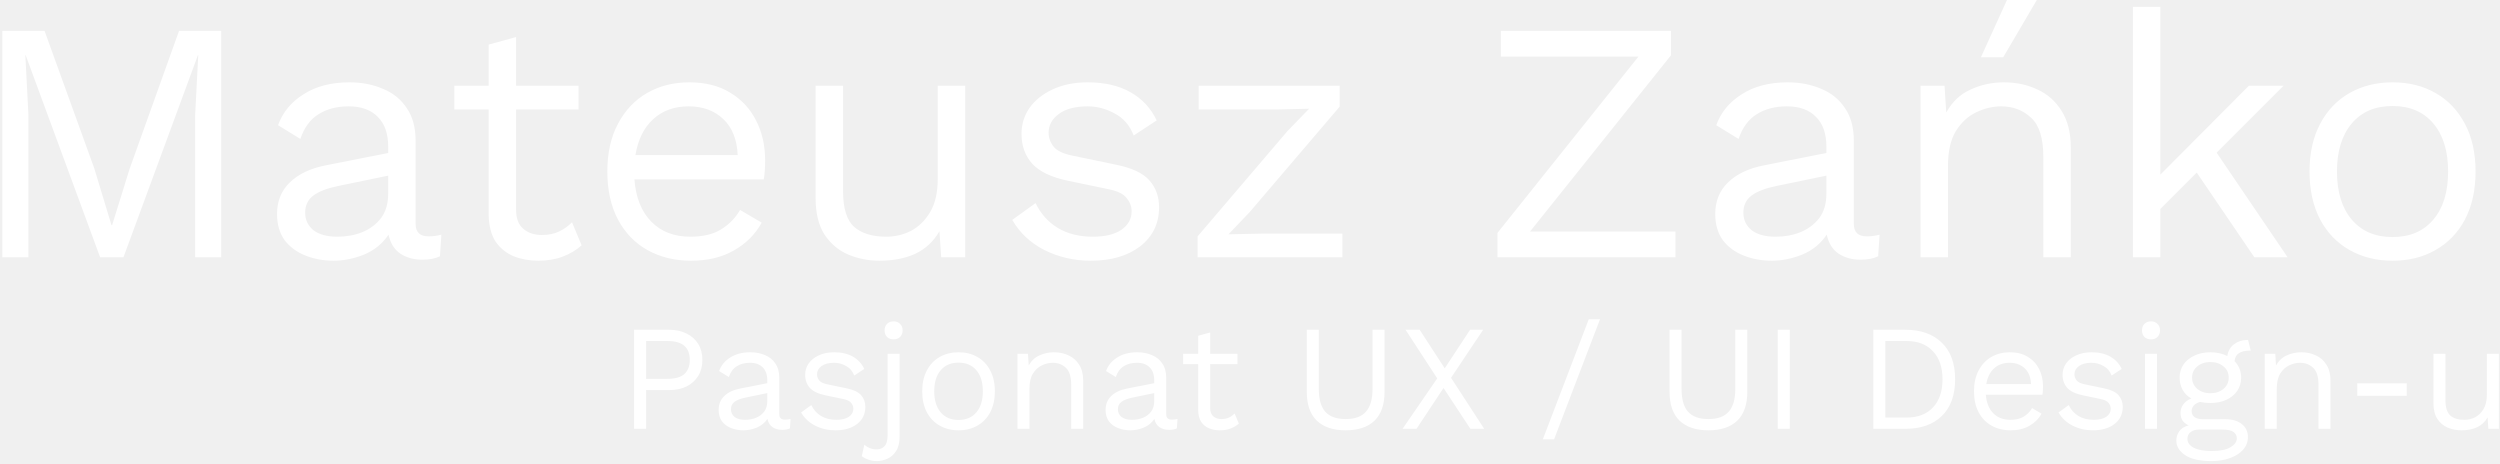
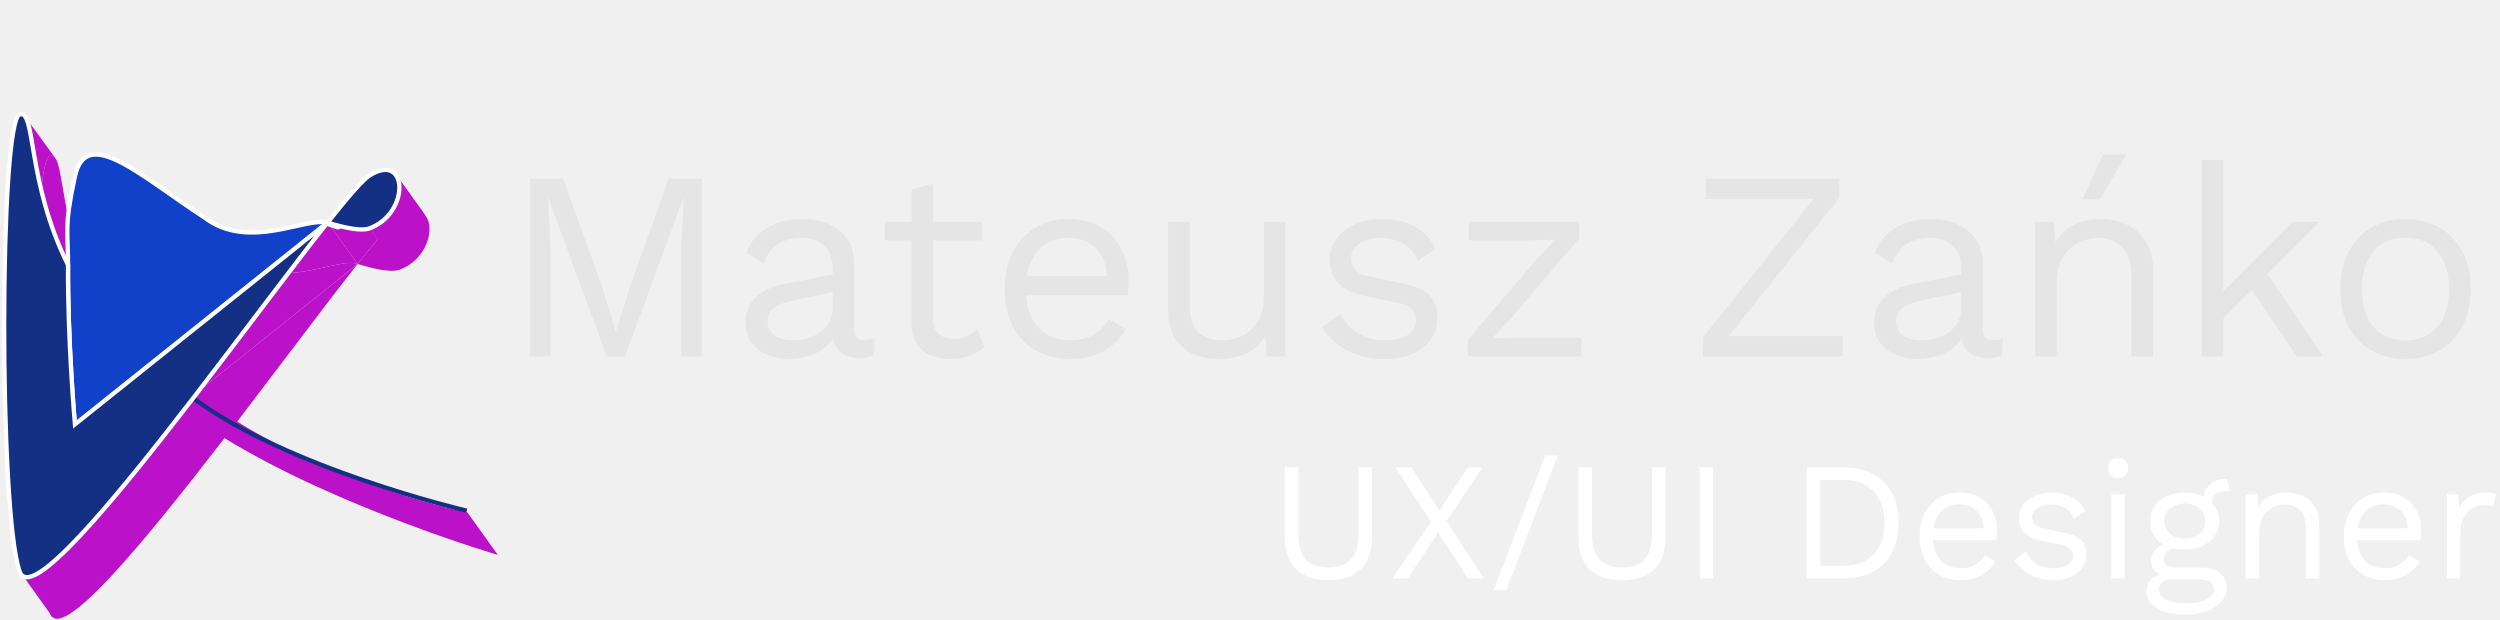
- <svg xmlns="http://www.w3.org/2000/svg" width="583" height="108" viewBox="0 0 583 108" fill="none">
-   <path d="M51.59 7.2V60H45.51V26.8L46.23 12.88H46.15L28.79 60H23.35L5.99 12.88H5.91L6.63 26.8V60H0.55V7.2H10.39L21.99 39.28L25.99 52.48H26.15L30.23 39.36L41.75 7.2H51.59ZM90.523 34.16C90.523 31.173 89.723 28.88 88.123 27.28C86.523 25.627 84.256 24.8 81.323 24.8C78.549 24.8 76.203 25.413 74.283 26.64C72.363 27.813 70.949 29.733 70.043 32.4L64.843 29.2C65.909 26.213 67.883 23.813 70.763 22C73.643 20.133 77.216 19.2 81.483 19.2C84.363 19.2 86.976 19.707 89.323 20.72C91.669 21.68 93.509 23.173 94.843 25.2C96.229 27.173 96.923 29.733 96.923 32.88V52.24C96.923 54.16 97.936 55.12 99.963 55.12C100.976 55.12 101.963 54.987 102.923 54.72L102.603 59.76C101.536 60.293 100.149 60.56 98.443 60.56C96.469 60.56 94.763 60.08 93.323 59.12C91.936 58.16 91.029 56.693 90.603 54.72C89.216 56.8 87.323 58.347 84.923 59.36C82.523 60.32 80.149 60.8 77.803 60.8C75.456 60.8 73.269 60.4 71.243 59.6C69.216 58.8 67.589 57.6 66.363 56C65.189 54.347 64.603 52.32 64.603 49.92C64.603 46.933 65.589 44.48 67.563 42.56C69.589 40.587 72.389 39.253 75.963 38.56L90.523 35.68V34.16ZM71.163 49.6C71.163 51.253 71.803 52.613 73.083 53.68C74.416 54.693 76.283 55.2 78.683 55.2C80.763 55.2 82.683 54.853 84.443 54.16C86.256 53.413 87.723 52.32 88.843 50.88C89.963 49.387 90.523 47.493 90.523 45.2V40.96L78.923 43.36C76.309 43.893 74.363 44.64 73.083 45.6C71.803 46.56 71.163 47.893 71.163 49.6ZM134.913 20V25.52H120.353V48.96C120.353 50.933 120.913 52.4 122.033 53.36C123.153 54.32 124.593 54.8 126.353 54.8C127.899 54.8 129.233 54.533 130.353 54C131.473 53.467 132.486 52.747 133.393 51.84L135.633 57.2C134.406 58.32 132.939 59.2 131.233 59.84C129.579 60.48 127.659 60.8 125.473 60.8C123.446 60.8 121.553 60.453 119.793 59.76C118.033 59.013 116.619 57.867 115.553 56.32C114.539 54.72 114.006 52.64 113.953 50.08V25.52H105.953V20H113.953V10.4L120.353 8.64V20H134.913ZM161.148 60.8C157.362 60.8 153.975 59.973 150.988 58.32C148.055 56.667 145.762 54.293 144.108 51.2C142.455 48.053 141.628 44.32 141.628 40C141.628 35.68 142.455 31.973 144.108 28.88C145.762 25.733 148.028 23.333 150.908 21.68C153.788 20.027 157.068 19.2 160.748 19.2C164.482 19.2 167.655 20 170.268 21.6C172.935 23.2 174.962 25.387 176.348 28.16C177.735 30.88 178.428 33.947 178.428 37.36C178.428 38.267 178.402 39.093 178.348 39.84C178.295 40.587 178.215 41.253 178.108 41.84H147.948C148.268 46.053 149.575 49.333 151.868 51.68C154.162 54.027 157.202 55.2 160.988 55.2C163.922 55.2 166.295 54.64 168.108 53.52C169.975 52.4 171.468 50.88 172.588 48.96L177.628 51.92C176.135 54.64 173.975 56.8 171.148 58.4C168.375 60 165.042 60.8 161.148 60.8ZM160.588 24.8C157.228 24.8 154.455 25.813 152.268 27.84C150.135 29.813 148.775 32.587 148.188 36.16H172.028C171.868 32.533 170.748 29.733 168.668 27.76C166.588 25.787 163.895 24.8 160.588 24.8ZM205.08 60.8C202.52 60.8 200.093 60.32 197.8 59.36C195.56 58.4 193.72 56.853 192.28 54.72C190.893 52.533 190.2 49.707 190.2 46.24V20H196.6V44.56C196.6 48.613 197.48 51.413 199.24 52.96C201 54.453 203.48 55.2 206.68 55.2C208.707 55.2 210.627 54.747 212.44 53.84C214.253 52.88 215.747 51.413 216.92 49.44C218.093 47.467 218.68 44.907 218.68 41.76V20H225.08V60H219.48L219.08 53.92C217.693 56.32 215.8 58.08 213.4 59.2C211.053 60.267 208.28 60.8 205.08 60.8ZM254.375 60.8C250.482 60.8 246.882 59.973 243.575 58.32C240.322 56.667 237.815 54.32 236.055 51.28L241.495 47.36C242.668 49.813 244.375 51.733 246.615 53.12C248.908 54.507 251.655 55.2 254.855 55.2C257.682 55.2 259.895 54.667 261.495 53.6C263.095 52.48 263.895 51.04 263.895 49.28C263.895 48.16 263.522 47.147 262.775 46.24C262.082 45.28 260.722 44.587 258.695 44.16L249.095 42.16C245.202 41.36 242.402 40.027 240.695 38.16C239.042 36.293 238.215 33.973 238.215 31.2C238.215 29.013 238.828 27.013 240.055 25.2C241.335 23.387 243.122 21.947 245.415 20.88C247.762 19.76 250.508 19.2 253.655 19.2C257.602 19.2 260.935 19.973 263.655 21.52C266.375 23.067 268.402 25.253 269.735 28.08L264.375 31.6C263.468 29.253 262.002 27.547 259.975 26.48C257.948 25.36 255.842 24.8 253.655 24.8C250.775 24.8 248.535 25.387 246.935 26.56C245.335 27.733 244.535 29.2 244.535 30.96C244.535 32.133 244.935 33.227 245.735 34.24C246.535 35.2 248.028 35.893 250.215 36.32L260.215 38.4C263.948 39.147 266.562 40.373 268.055 42.08C269.548 43.787 270.295 45.867 270.295 48.32C270.295 52.107 268.828 55.147 265.895 57.44C262.962 59.68 259.122 60.8 254.375 60.8ZM279.283 60V55.12L300.243 30.56L305.283 25.36L298.163 25.52H279.523V20H312.403V24.88L291.443 49.44L286.483 54.64L294.243 54.48H313.043V60H279.283ZM390.723 54V60H349.203V54.32L382.083 13.2H350.003V7.2H389.683V12.88L356.803 54H390.723ZM425.913 34.16C425.913 31.173 425.113 28.88 423.513 27.28C421.913 25.627 419.647 24.8 416.713 24.8C413.94 24.8 411.593 25.413 409.673 26.64C407.753 27.813 406.34 29.733 405.433 32.4L400.233 29.2C401.3 26.213 403.273 23.813 406.153 22C409.033 20.133 412.607 19.2 416.873 19.2C419.753 19.2 422.367 19.707 424.713 20.72C427.06 21.68 428.9 23.173 430.233 25.2C431.62 27.173 432.313 29.733 432.313 32.88V52.24C432.313 54.16 433.327 55.12 435.353 55.12C436.367 55.12 437.353 54.987 438.313 54.72L437.993 59.76C436.927 60.293 435.54 60.56 433.833 60.56C431.86 60.56 430.153 60.08 428.713 59.12C427.327 58.16 426.42 56.693 425.993 54.72C424.607 56.8 422.713 58.347 420.313 59.36C417.913 60.32 415.54 60.8 413.193 60.8C410.847 60.8 408.66 60.4 406.633 59.6C404.607 58.8 402.98 57.6 401.753 56C400.58 54.347 399.993 52.32 399.993 49.92C399.993 46.933 400.98 44.48 402.953 42.56C404.98 40.587 407.78 39.253 411.353 38.56L425.913 35.68V34.16ZM406.553 49.6C406.553 51.253 407.193 52.613 408.473 53.68C409.807 54.693 411.673 55.2 414.073 55.2C416.153 55.2 418.073 54.853 419.833 54.16C421.647 53.413 423.113 52.32 424.233 50.88C425.353 49.387 425.913 47.493 425.913 45.2V40.96L414.313 43.36C411.7 43.893 409.753 44.64 408.473 45.6C407.193 46.56 406.553 47.893 406.553 49.6ZM447.866 60V20H453.466L453.866 26.24C455.252 23.733 457.146 21.947 459.546 20.88C461.946 19.76 464.532 19.2 467.306 19.2C470.186 19.2 472.799 19.76 475.146 20.88C477.492 21.947 479.359 23.6 480.746 25.84C482.186 28.08 482.906 30.933 482.906 34.4V60H476.506V36.64C476.506 32.213 475.546 29.147 473.626 27.44C471.759 25.68 469.439 24.8 466.666 24.8C464.746 24.8 462.826 25.253 460.906 26.16C458.986 27.067 457.386 28.533 456.106 30.56C454.879 32.587 454.266 35.307 454.266 38.72V60H447.866ZM468.026 -4.76837e-06H474.986L467.146 13.36H461.946L468.026 -4.76837e-06ZM532.517 20L516.917 35.6L533.477 60H525.717L512.277 40.24L503.797 48.72V60H497.397V1.6H503.797V40.72L524.437 20H532.517ZM557.941 19.2C561.728 19.2 565.061 20.027 567.941 21.68C570.875 23.333 573.168 25.733 574.821 28.88C576.475 31.973 577.301 35.68 577.301 40C577.301 44.32 576.475 48.053 574.821 51.2C573.168 54.293 570.875 56.667 567.941 58.32C565.061 59.973 561.728 60.8 557.941 60.8C554.208 60.8 550.875 59.973 547.941 58.32C545.008 56.667 542.715 54.293 541.061 51.2C539.408 48.053 538.581 44.32 538.581 40C538.581 35.68 539.408 31.973 541.061 28.88C542.715 25.733 545.008 23.333 547.941 21.68C550.875 20.027 554.208 19.2 557.941 19.2ZM557.941 24.72C553.888 24.72 550.715 26.08 548.421 28.8C546.128 31.52 544.981 35.253 544.981 40C544.981 44.747 546.128 48.48 548.421 51.2C550.715 53.92 553.888 55.28 557.941 55.28C561.995 55.28 565.168 53.92 567.461 51.2C569.755 48.48 570.901 44.747 570.901 40C570.901 35.253 569.755 31.52 567.461 28.8C565.168 26.08 561.995 24.72 557.941 24.72ZM156.026 76.9C157.589 76.9 158.942 77.192 160.086 77.775C161.252 78.335 162.162 79.14 162.816 80.19C163.469 81.24 163.796 82.488 163.796 83.935C163.796 85.382 163.469 86.63 162.816 87.68C162.162 88.73 161.252 89.547 160.086 90.13C158.942 90.69 157.589 90.97 156.026 90.97H150.671V100H147.871V76.9H156.026ZM155.606 88.345C157.426 88.345 158.756 87.972 159.596 87.225C160.436 86.455 160.856 85.358 160.856 83.935C160.856 82.488 160.436 81.392 159.596 80.645C158.756 79.898 157.426 79.525 155.606 79.525H150.671V88.345H155.606ZM178.928 88.695C178.928 87.388 178.578 86.385 177.878 85.685C177.178 84.962 176.186 84.6 174.903 84.6C173.69 84.6 172.663 84.868 171.823 85.405C170.983 85.918 170.365 86.758 169.968 87.925L167.693 86.525C168.16 85.218 169.023 84.168 170.283 83.375C171.543 82.558 173.106 82.15 174.973 82.15C176.233 82.15 177.376 82.372 178.403 82.815C179.43 83.235 180.235 83.888 180.818 84.775C181.425 85.638 181.728 86.758 181.728 88.135V96.605C181.728 97.445 182.171 97.865 183.058 97.865C183.501 97.865 183.933 97.807 184.353 97.69L184.213 99.895C183.746 100.128 183.14 100.245 182.393 100.245C181.53 100.245 180.783 100.035 180.153 99.615C179.546 99.195 179.15 98.553 178.963 97.69C178.356 98.6 177.528 99.277 176.478 99.72C175.428 100.14 174.39 100.35 173.363 100.35C172.336 100.35 171.38 100.175 170.493 99.825C169.606 99.475 168.895 98.95 168.358 98.25C167.845 97.527 167.588 96.64 167.588 95.59C167.588 94.283 168.02 93.21 168.883 92.37C169.77 91.507 170.995 90.923 172.558 90.62L178.928 89.36V88.695ZM170.458 95.45C170.458 96.173 170.738 96.768 171.298 97.235C171.881 97.678 172.698 97.9 173.748 97.9C174.658 97.9 175.498 97.748 176.268 97.445C177.061 97.118 177.703 96.64 178.193 96.01C178.683 95.357 178.928 94.528 178.928 93.525V91.67L173.853 92.72C172.71 92.953 171.858 93.28 171.298 93.7C170.738 94.12 170.458 94.703 170.458 95.45ZM194.832 100.35C193.129 100.35 191.554 99.988 190.107 99.265C188.684 98.542 187.587 97.515 186.817 96.185L189.197 94.47C189.711 95.543 190.457 96.383 191.437 96.99C192.441 97.597 193.642 97.9 195.042 97.9C196.279 97.9 197.247 97.667 197.947 97.2C198.647 96.71 198.997 96.08 198.997 95.31C198.997 94.82 198.834 94.377 198.507 93.98C198.204 93.56 197.609 93.257 196.722 93.07L192.522 92.195C190.819 91.845 189.594 91.262 188.847 90.445C188.124 89.628 187.762 88.613 187.762 87.4C187.762 86.443 188.031 85.568 188.567 84.775C189.127 83.982 189.909 83.352 190.912 82.885C191.939 82.395 193.141 82.15 194.517 82.15C196.244 82.15 197.702 82.488 198.892 83.165C200.082 83.842 200.969 84.798 201.552 86.035L199.207 87.575C198.811 86.548 198.169 85.802 197.282 85.335C196.396 84.845 195.474 84.6 194.517 84.6C193.257 84.6 192.277 84.857 191.577 85.37C190.877 85.883 190.527 86.525 190.527 87.295C190.527 87.808 190.702 88.287 191.052 88.73C191.402 89.15 192.056 89.453 193.012 89.64L197.387 90.55C199.021 90.877 200.164 91.413 200.817 92.16C201.471 92.907 201.797 93.817 201.797 94.89C201.797 96.547 201.156 97.877 199.872 98.88C198.589 99.86 196.909 100.35 194.832 100.35ZM208.389 79.14C207.759 79.14 207.246 78.953 206.849 78.58C206.476 78.183 206.289 77.67 206.289 77.04C206.289 76.41 206.476 75.908 206.849 75.535C207.246 75.138 207.759 74.94 208.389 74.94C209.019 74.94 209.521 75.138 209.894 75.535C210.291 75.908 210.489 76.41 210.489 77.04C210.489 77.67 210.291 78.183 209.894 78.58C209.521 78.953 209.019 79.14 208.389 79.14ZM209.789 82.5V101.785C209.789 103.232 209.509 104.375 208.949 105.215C208.389 106.055 207.701 106.65 206.884 107C206.068 107.35 205.263 107.525 204.469 107.525C203.746 107.525 203.081 107.408 202.474 107.175C201.868 106.965 201.366 106.697 200.969 106.37L201.564 103.71C201.891 104.013 202.299 104.27 202.789 104.48C203.279 104.69 203.828 104.795 204.434 104.795C205.181 104.795 205.788 104.55 206.254 104.06C206.744 103.57 206.989 102.718 206.989 101.505V82.5H209.789ZM223.531 82.15C225.188 82.15 226.646 82.512 227.906 83.235C229.19 83.958 230.193 85.008 230.916 86.385C231.64 87.738 232.001 89.36 232.001 91.25C232.001 93.14 231.64 94.773 230.916 96.15C230.193 97.503 229.19 98.542 227.906 99.265C226.646 99.988 225.188 100.35 223.531 100.35C221.898 100.35 220.44 99.988 219.156 99.265C217.873 98.542 216.87 97.503 216.146 96.15C215.423 94.773 215.061 93.14 215.061 91.25C215.061 89.36 215.423 87.738 216.146 86.385C216.87 85.008 217.873 83.958 219.156 83.235C220.44 82.512 221.898 82.15 223.531 82.15ZM223.531 84.565C221.758 84.565 220.37 85.16 219.366 86.35C218.363 87.54 217.861 89.173 217.861 91.25C217.861 93.327 218.363 94.96 219.366 96.15C220.37 97.34 221.758 97.935 223.531 97.935C225.305 97.935 226.693 97.34 227.696 96.15C228.7 94.96 229.201 93.327 229.201 91.25C229.201 89.173 228.7 87.54 227.696 86.35C226.693 85.16 225.305 84.565 223.531 84.565ZM237.273 100V82.5H239.723L239.898 85.23C240.504 84.133 241.333 83.352 242.383 82.885C243.433 82.395 244.564 82.15 245.778 82.15C247.038 82.15 248.181 82.395 249.208 82.885C250.234 83.352 251.051 84.075 251.658 85.055C252.288 86.035 252.603 87.283 252.603 88.8V100H249.803V89.78C249.803 87.843 249.383 86.502 248.543 85.755C247.726 84.985 246.711 84.6 245.498 84.6C244.658 84.6 243.818 84.798 242.978 85.195C242.138 85.592 241.438 86.233 240.878 87.12C240.341 88.007 240.073 89.197 240.073 90.69V100H237.273ZM269.163 88.695C269.163 87.388 268.813 86.385 268.113 85.685C267.413 84.962 266.421 84.6 265.138 84.6C263.924 84.6 262.898 84.868 262.058 85.405C261.218 85.918 260.599 86.758 260.203 87.925L257.928 86.525C258.394 85.218 259.258 84.168 260.518 83.375C261.778 82.558 263.341 82.15 265.208 82.15C266.468 82.15 267.611 82.372 268.638 82.815C269.664 83.235 270.469 83.888 271.053 84.775C271.659 85.638 271.963 86.758 271.963 88.135V96.605C271.963 97.445 272.406 97.865 273.293 97.865C273.736 97.865 274.168 97.807 274.588 97.69L274.448 99.895C273.981 100.128 273.374 100.245 272.628 100.245C271.764 100.245 271.018 100.035 270.388 99.615C269.781 99.195 269.384 98.553 269.198 97.69C268.591 98.6 267.763 99.277 266.713 99.72C265.663 100.14 264.624 100.35 263.598 100.35C262.571 100.35 261.614 100.175 260.728 99.825C259.841 99.475 259.129 98.95 258.593 98.25C258.079 97.527 257.823 96.64 257.823 95.59C257.823 94.283 258.254 93.21 259.118 92.37C260.004 91.507 261.229 90.923 262.793 90.62L269.163 89.36V88.695ZM260.693 95.45C260.693 96.173 260.973 96.768 261.533 97.235C262.116 97.678 262.933 97.9 263.983 97.9C264.893 97.9 265.733 97.748 266.503 97.445C267.296 97.118 267.938 96.64 268.428 96.01C268.918 95.357 269.163 94.528 269.163 93.525V91.67L264.088 92.72C262.944 92.953 262.093 93.28 261.533 93.7C260.973 94.12 260.693 94.703 260.693 95.45ZM288.583 82.5V84.915H282.213V95.17C282.213 96.033 282.458 96.675 282.948 97.095C283.438 97.515 284.068 97.725 284.838 97.725C285.515 97.725 286.098 97.608 286.588 97.375C287.078 97.142 287.521 96.827 287.918 96.43L288.898 98.775C288.361 99.265 287.72 99.65 286.973 99.93C286.25 100.21 285.41 100.35 284.453 100.35C283.566 100.35 282.738 100.198 281.968 99.895C281.198 99.568 280.58 99.067 280.113 98.39C279.67 97.69 279.436 96.78 279.413 95.66V84.915H275.913V82.5H279.413V78.3L282.213 77.53V82.5H288.583ZM322.875 76.9V91.39C322.875 94.353 322.093 96.593 320.53 98.11C318.967 99.603 316.727 100.35 313.81 100.35C310.917 100.35 308.677 99.603 307.09 98.11C305.527 96.593 304.745 94.353 304.745 91.39V76.9H307.545V90.69C307.545 93.093 308.047 94.867 309.05 96.01C310.077 97.153 311.663 97.725 313.81 97.725C315.957 97.725 317.532 97.153 318.535 96.01C319.562 94.867 320.075 93.093 320.075 90.69V76.9H322.875ZM346.115 100H342.895L336.63 90.48L330.33 100H327.075L335.16 88.24L327.775 76.9H331.065L336.91 85.895L342.825 76.9H345.87L338.38 88.1L346.115 100ZM373.123 74.45L362.413 102.45H359.788L370.498 74.45H373.123ZM407.47 76.9V91.39C407.47 94.353 406.688 96.593 405.125 98.11C403.561 99.603 401.321 100.35 398.405 100.35C395.511 100.35 393.271 99.603 391.685 98.11C390.121 96.593 389.34 94.353 389.34 91.39V76.9H392.14V90.69C392.14 93.093 392.641 94.867 393.645 96.01C394.671 97.153 396.258 97.725 398.405 97.725C400.551 97.725 402.126 97.153 403.13 96.01C404.156 94.867 404.67 93.093 404.67 90.69V76.9H407.47ZM417.375 76.9V100H414.575V76.9H417.375ZM444.315 76.9C447.932 76.9 450.767 77.903 452.82 79.91C454.897 81.893 455.935 84.74 455.935 88.45C455.935 92.16 454.897 95.018 452.82 97.025C450.767 99.008 447.932 100 444.315 100H436.86V76.9H444.315ZM444.595 97.375C447.232 97.375 449.285 96.593 450.755 95.03C452.248 93.443 452.995 91.25 452.995 88.45C452.995 85.65 452.248 83.468 450.755 81.905C449.285 80.318 447.232 79.525 444.595 79.525H439.66V97.375H444.595ZM468.875 100.35C467.218 100.35 465.736 99.988 464.43 99.265C463.146 98.542 462.143 97.503 461.42 96.15C460.696 94.773 460.335 93.14 460.335 91.25C460.335 89.36 460.696 87.738 461.42 86.385C462.143 85.008 463.135 83.958 464.395 83.235C465.655 82.512 467.09 82.15 468.7 82.15C470.333 82.15 471.721 82.5 472.865 83.2C474.031 83.9 474.918 84.857 475.525 86.07C476.131 87.26 476.435 88.602 476.435 90.095C476.435 90.492 476.423 90.853 476.4 91.18C476.376 91.507 476.341 91.798 476.295 92.055H463.1C463.24 93.898 463.811 95.333 464.815 96.36C465.818 97.387 467.148 97.9 468.805 97.9C470.088 97.9 471.126 97.655 471.92 97.165C472.736 96.675 473.39 96.01 473.88 95.17L476.085 96.465C475.431 97.655 474.486 98.6 473.25 99.3C472.036 100 470.578 100.35 468.875 100.35ZM468.63 84.6C467.16 84.6 465.946 85.043 464.99 85.93C464.056 86.793 463.461 88.007 463.205 89.57H473.635C473.565 87.983 473.075 86.758 472.165 85.895C471.255 85.032 470.076 84.6 468.63 84.6ZM488.06 100.35C486.357 100.35 484.782 99.988 483.335 99.265C481.912 98.542 480.815 97.515 480.045 96.185L482.425 94.47C482.938 95.543 483.685 96.383 484.665 96.99C485.668 97.597 486.87 97.9 488.27 97.9C489.507 97.9 490.475 97.667 491.175 97.2C491.875 96.71 492.225 96.08 492.225 95.31C492.225 94.82 492.062 94.377 491.735 93.98C491.432 93.56 490.837 93.257 489.95 93.07L485.75 92.195C484.047 91.845 482.822 91.262 482.075 90.445C481.352 89.628 480.99 88.613 480.99 87.4C480.99 86.443 481.258 85.568 481.795 84.775C482.355 83.982 483.137 83.352 484.14 82.885C485.167 82.395 486.368 82.15 487.745 82.15C489.472 82.15 490.93 82.488 492.12 83.165C493.31 83.842 494.197 84.798 494.78 86.035L492.435 87.575C492.038 86.548 491.397 85.802 490.51 85.335C489.623 84.845 488.702 84.6 487.745 84.6C486.485 84.6 485.505 84.857 484.805 85.37C484.105 85.883 483.755 86.525 483.755 87.295C483.755 87.808 483.93 88.287 484.28 88.73C484.63 89.15 485.283 89.453 486.24 89.64L490.615 90.55C492.248 90.877 493.392 91.413 494.045 92.16C494.698 92.907 495.025 93.817 495.025 94.89C495.025 96.547 494.383 97.877 493.1 98.88C491.817 99.86 490.137 100.35 488.06 100.35ZM501.617 79.14C500.987 79.14 500.474 78.953 500.077 78.58C499.704 78.183 499.517 77.67 499.517 77.04C499.517 76.41 499.704 75.908 500.077 75.535C500.474 75.138 500.987 74.94 501.617 74.94C502.247 74.94 502.749 75.138 503.122 75.535C503.519 75.908 503.717 76.41 503.717 77.04C503.717 77.67 503.519 78.183 503.122 78.58C502.749 78.953 502.247 79.14 501.617 79.14ZM503.017 82.5V100H500.217V82.5H503.017ZM518.929 97.76C520.585 97.76 521.88 98.145 522.814 98.915C523.747 99.662 524.214 100.665 524.214 101.925C524.214 103.068 523.829 104.06 523.059 104.9C522.312 105.74 521.297 106.382 520.014 106.825C518.754 107.292 517.33 107.525 515.744 107.525C512.99 107.525 510.925 107.058 509.549 106.125C508.195 105.192 507.519 104.072 507.519 102.765C507.519 101.972 507.74 101.248 508.184 100.595C508.627 99.942 509.362 99.475 510.389 99.195C509.829 98.938 509.374 98.588 509.024 98.145C508.674 97.678 508.499 97.06 508.499 96.29C508.499 95.567 508.709 94.913 509.129 94.33C509.549 93.723 510.179 93.257 511.019 92.93C510.132 92.417 509.455 91.74 508.989 90.9C508.522 90.06 508.289 89.115 508.289 88.065C508.289 86.898 508.592 85.872 509.199 84.985C509.829 84.098 510.68 83.41 511.754 82.92C512.827 82.407 514.064 82.15 515.464 82.15C516.934 82.15 518.252 82.442 519.419 83.025C519.582 81.858 520.095 80.948 520.959 80.295C521.845 79.618 522.884 79.28 524.074 79.28H524.249L524.879 81.765H524.634C523.56 81.765 522.72 81.963 522.114 82.36C521.507 82.757 521.169 83.375 521.099 84.215C522.125 85.288 522.639 86.572 522.639 88.065C522.639 89.208 522.335 90.235 521.729 91.145C521.122 92.032 520.27 92.732 519.174 93.245C518.1 93.735 516.864 93.98 515.464 93.98C514.6 93.98 513.795 93.898 513.049 93.735C512.349 93.945 511.847 94.237 511.544 94.61C511.24 94.983 511.089 95.392 511.089 95.835C511.089 97.118 511.999 97.76 513.819 97.76H518.929ZM515.464 84.425C514.25 84.425 513.235 84.763 512.419 85.44C511.602 86.093 511.194 86.968 511.194 88.065C511.194 89.138 511.602 90.013 512.419 90.69C513.235 91.367 514.25 91.705 515.464 91.705C516.677 91.705 517.692 91.367 518.509 90.69C519.325 90.013 519.734 89.138 519.734 88.065C519.734 86.968 519.325 86.093 518.509 85.44C517.692 84.763 516.677 84.425 515.464 84.425ZM515.709 105.18C517.739 105.18 519.232 104.877 520.189 104.27C521.145 103.687 521.624 103.01 521.624 102.24C521.624 101.61 521.367 101.108 520.854 100.735C520.364 100.362 519.465 100.175 518.159 100.175H512.769C512.022 100.175 511.392 100.362 510.879 100.735C510.365 101.132 510.109 101.668 510.109 102.345C510.109 103.208 510.599 103.897 511.579 104.41C512.582 104.923 513.959 105.18 515.709 105.18ZM528.142 100V82.5H530.592L530.767 85.23C531.373 84.133 532.202 83.352 533.252 82.885C534.302 82.395 535.433 82.15 536.647 82.15C537.907 82.15 539.05 82.395 540.077 82.885C541.103 83.352 541.92 84.075 542.527 85.055C543.157 86.035 543.472 87.283 543.472 88.8V100H540.672V89.78C540.672 87.843 540.252 86.502 539.412 85.755C538.595 84.985 537.58 84.6 536.367 84.6C535.527 84.6 534.687 84.798 533.847 85.195C533.007 85.592 532.307 86.233 531.747 87.12C531.21 88.007 530.942 89.197 530.942 90.69V100H528.142ZM561.257 89.395V92.3H549.707V89.395H561.257ZM573.988 100.35C572.868 100.35 571.807 100.14 570.803 99.72C569.823 99.3 569.018 98.623 568.388 97.69C567.782 96.733 567.478 95.497 567.478 93.98V82.5H570.278V93.245C570.278 95.018 570.663 96.243 571.433 96.92C572.203 97.573 573.288 97.9 574.688 97.9C575.575 97.9 576.415 97.702 577.208 97.305C578.002 96.885 578.655 96.243 579.168 95.38C579.682 94.517 579.938 93.397 579.938 92.02V82.5H582.738V100H580.288L580.113 97.34C579.507 98.39 578.678 99.16 577.628 99.65C576.602 100.117 575.388 100.35 573.988 100.35Z" fill="white" />
+ <svg xmlns="http://www.w3.org/2000/svg" width="743" height="184" viewBox="0 0 743 184" fill="none">
+   <path d="M97.265 65.862L106.289 78.454C108.514 75.649 110.529 73.169 112.288 71.095L109.752 67.556C107.435 68.411 102.984 67.594 97.265 65.862Z" fill="#BA11C9" />
+   <path fill-rule="evenodd" clip-rule="evenodd" d="M126.544 64.224C129.316 67.838 126.918 77.145 118.776 80.149C116.46 81.003 112.008 80.187 106.289 78.454C108.514 75.649 110.529 73.169 112.288 71.095L109.752 67.556C117.342 64.756 119.94 56.478 118.012 52.441C117.912 52.233 117.801 52.037 117.678 51.853L126.544 64.224ZM6.716 170.979L14.795 182.251C18.009 191.261 42.286 161.903 66.713 130.206C100.626 151.017 147.964 164.921 147.964 164.921L138.94 152.328C138.94 152.328 101.851 144.821 70.483 125.299C75.423 118.848 80.326 112.377 85.017 106.185C93.01 95.635 100.387 85.898 106.289 78.454C106.289 78.454 77.045 101.832 58.307 116.811C56.31 118.407 53.194 120.898 53.194 120.898C53.597 121.215 54.005 121.53 54.417 121.845C37.677 143.424 21.448 163.14 12.508 169.317C9.902 171.117 7.916 171.767 6.716 170.979ZM6.716 170.979C6.307 170.71 5.99 170.273 5.77 169.658L6.716 170.979Z" fill="#BA11C9" />
+   <path fill-rule="evenodd" clip-rule="evenodd" d="M109.752 67.556C117.342 64.756 119.94 56.478 118.012 52.441C117.912 52.233 117.801 52.037 117.678 51.853L126.544 64.224C125.181 62.447 122.569 62.046 118.776 64.445C117.483 65.263 115.247 67.605 112.288 71.095L109.752 67.556Z" fill="#BA11C9" />
+   <path d="M14.795 46.345C13.763 46.678 12.9 50.35 12.211 56.296C13.805 62.977 16.215 70.681 20.221 78.733L22.996 75.459C20.693 67.866 19.555 61.15 18.696 56.079C17.902 51.393 17.347 48.112 16.33 46.846C15.912 46.326 15.416 46.145 14.795 46.345Z" fill="#BA11C9" />
+   <path d="M12.211 56.296C12.9 50.35 13.763 46.678 14.795 46.345C15.416 46.145 15.912 46.326 16.33 46.846L7.709 34.988C8.834 37.276 9.287 44.039 12.211 56.296Z" fill="#BA11C9" />
+   <path d="M58.307 116.811L106.289 78.454C102.558 77.058 94.312 80.784 85.393 81.207C82.407 85.125 79.262 89.277 76.015 93.562L75.992 93.593C70.305 101.099 64.307 109.016 58.307 116.811Z" fill="#BA11C9" />
+   <path d="M106.289 78.454L97.265 65.862C95.466 68.13 93.529 70.612 91.481 73.266C89.545 75.772 87.509 78.431 85.393 81.207C94.312 80.784 102.558 77.058 106.289 78.454Z" fill="#BA11C9" />
+   <path d="M138.716 151.783C138.716 151.783 85.081 139.251 57.028 118.028" stroke="#133085" stroke-width="1.279" />
+   <path d="M109.831 67.864C121.974 63.383 121.34 44.881 109.831 52.16C107.769 53.464 103.31 58.644 97.344 66.169C103.063 67.902 107.514 68.718 109.831 67.864Z" fill="#133085" stroke="white" stroke-width="1.279" />
+   <path d="M20.221 78.935C20.286 68.772 18.915 67.965 22.267 52.441C25.619 36.917 41.911 52.441 60.786 64.662C74.097 74.795 91.417 64.09 97.344 66.308L22.267 126.322C22.267 126.322 20.075 101.425 20.221 78.935Z" fill="#1140C9" />
+   <path d="M97.344 66.308L22.267 126.322C22.267 126.322 20.075 101.425 20.221 78.935C20.286 68.772 18.915 67.965 22.267 52.441C25.619 36.917 41.911 52.441 60.786 64.662C74.097 74.795 91.417 64.09 97.344 66.308ZM97.344 66.308C107.573 70.134 89.608 63.964 97.344 66.308Z" stroke="white" stroke-width="1.279" />
+   <path d="M5.849 169.902C-0.414 152.348 -0.195 35.948 5.849 33.997C10.683 32.436 7.885 53.94 20.221 78.733C20.075 101.223 22.267 126.121 22.267 126.121L44.248 108.549L97.344 66.106C87.098 79.027 72.406 98.863 57.767 117.858C33.34 149.555 9.064 178.912 5.849 169.902Z" fill="#133085" stroke="white" stroke-width="1.279" />
+   <path d="M208.554 53.101V105.901H202.474V72.701L203.194 58.781H203.114L185.754 105.901H180.314L162.954 58.781H162.874L163.594 72.701V105.901H157.514V53.101H167.354L178.954 85.181L182.954 98.381H183.114L187.194 85.261L198.714 53.101H208.554ZM247.487 80.061C247.487 77.075 246.687 74.781 245.087 73.181C243.487 71.528 241.22 70.701 238.287 70.701C235.513 70.701 233.167 71.315 231.247 72.541C229.327 73.715 227.913 75.635 227.007 78.301L221.807 75.101C222.873 72.115 224.847 69.715 227.727 67.901C230.607 66.035 234.18 65.101 238.447 65.101C241.327 65.101 243.94 65.608 246.287 66.621C248.633 67.581 250.473 69.075 251.807 71.101C253.193 73.075 253.887 75.635 253.887 78.781V98.141C253.887 100.061 254.9 101.021 256.927 101.021C257.94 101.021 258.927 100.888 259.887 100.621L259.567 105.661C258.5 106.195 257.113 106.461 255.407 106.461C253.433 106.461 251.727 105.981 250.287 105.021C248.9 104.061 247.993 102.595 247.567 100.621C246.18 102.701 244.287 104.248 241.887 105.261C239.487 106.221 237.113 106.701 234.767 106.701C232.42 106.701 230.233 106.301 228.207 105.501C226.18 104.701 224.553 103.501 223.327 101.901C222.153 100.248 221.567 98.221 221.567 95.821C221.567 92.835 222.553 90.381 224.527 88.461C226.553 86.488 229.353 85.155 232.927 84.461L247.487 81.581V80.061ZM228.127 95.501C228.127 97.155 228.767 98.515 230.047 99.581C231.38 100.595 233.247 101.101 235.647 101.101C237.727 101.101 239.647 100.755 241.407 100.061C243.22 99.315 244.687 98.221 245.807 96.781C246.927 95.288 247.487 93.395 247.487 91.101V86.861L235.887 89.261C233.273 89.795 231.327 90.541 230.047 91.501C228.767 92.461 228.127 93.795 228.127 95.501ZM291.877 65.901V71.421H277.317V94.861C277.317 96.835 277.877 98.301 278.997 99.261C280.117 100.221 281.557 100.701 283.317 100.701C284.863 100.701 286.197 100.435 287.317 99.901C288.437 99.368 289.45 98.648 290.357 97.741L292.597 103.101C291.37 104.221 289.903 105.101 288.197 105.741C286.543 106.381 284.623 106.701 282.437 106.701C280.41 106.701 278.517 106.355 276.757 105.661C274.997 104.915 273.583 103.768 272.517 102.221C271.503 100.621 270.97 98.541 270.917 95.981V71.421H262.917V65.901H270.917V56.301L277.317 54.541V65.901H291.877ZM318.112 106.701C314.326 106.701 310.939 105.875 307.952 104.221C305.019 102.568 302.726 100.195 301.072 97.101C299.419 93.955 298.592 90.221 298.592 85.901C298.592 81.581 299.419 77.875 301.072 74.781C302.726 71.635 304.992 69.235 307.872 67.581C310.752 65.928 314.032 65.101 317.712 65.101C321.446 65.101 324.619 65.901 327.232 67.501C329.899 69.101 331.926 71.288 333.312 74.061C334.699 76.781 335.392 79.848 335.392 83.261C335.392 84.168 335.366 84.995 335.312 85.741C335.259 86.488 335.179 87.155 335.072 87.741H304.912C305.232 91.955 306.539 95.235 308.832 97.581C311.126 99.928 314.166 101.101 317.952 101.101C320.886 101.101 323.259 100.541 325.072 99.421C326.939 98.301 328.432 96.781 329.552 94.861L334.592 97.821C333.099 100.541 330.939 102.701 328.112 104.301C325.339 105.901 322.006 106.701 318.112 106.701ZM317.552 70.701C314.192 70.701 311.419 71.715 309.232 73.741C307.099 75.715 305.739 78.488 305.152 82.061H328.992C328.832 78.435 327.712 75.635 325.632 73.661C323.552 71.688 320.859 70.701 317.552 70.701ZM362.044 106.701C359.484 106.701 357.058 106.221 354.764 105.261C352.524 104.301 350.684 102.755 349.244 100.621C347.858 98.435 347.164 95.608 347.164 92.141V65.901H353.564V90.461C353.564 94.515 354.444 97.315 356.204 98.861C357.964 100.355 360.444 101.101 363.644 101.101C365.671 101.101 367.591 100.648 369.404 99.741C371.218 98.781 372.711 97.315 373.884 95.341C375.058 93.368 375.644 90.808 375.644 87.661V65.901H382.044V105.901H376.444L376.044 99.821C374.658 102.221 372.764 103.981 370.364 105.101C368.018 106.168 365.244 106.701 362.044 106.701ZM411.339 106.701C407.446 106.701 403.846 105.875 400.539 104.221C397.286 102.568 394.779 100.221 393.019 97.181L398.459 93.261C399.633 95.715 401.339 97.635 403.579 99.021C405.873 100.408 408.619 101.101 411.819 101.101C414.646 101.101 416.859 100.568 418.459 99.501C420.059 98.381 420.859 96.941 420.859 95.181C420.859 94.061 420.486 93.048 419.739 92.141C419.046 91.181 417.686 90.488 415.659 90.061L406.059 88.061C402.166 87.261 399.366 85.928 397.659 84.061C396.006 82.195 395.179 79.875 395.179 77.101C395.179 74.915 395.793 72.915 397.019 71.101C398.299 69.288 400.086 67.848 402.379 66.781C404.726 65.661 407.473 65.101 410.619 65.101C414.566 65.101 417.899 65.875 420.619 67.421C423.339 68.968 425.366 71.155 426.699 73.981L421.339 77.501C420.433 75.155 418.966 73.448 416.939 72.381C414.913 71.261 412.806 70.701 410.619 70.701C407.739 70.701 405.499 71.288 403.899 72.461C402.299 73.635 401.499 75.101 401.499 76.861C401.499 78.035 401.899 79.128 402.699 80.141C403.499 81.101 404.993 81.795 407.179 82.221L417.179 84.301C420.913 85.048 423.526 86.275 425.019 87.981C426.513 89.688 427.259 91.768 427.259 94.221C427.259 98.008 425.793 101.048 422.859 103.341C419.926 105.581 416.086 106.701 411.339 106.701ZM436.247 105.901V101.021L457.207 76.461L462.247 71.261L455.127 71.421H436.487V65.901H469.367V70.781L448.407 95.341L443.447 100.541L451.207 100.381H470.007V105.901H436.247ZM547.687 99.901V105.901H506.167V100.221L539.047 59.101H506.967V53.101H546.647V58.781L513.767 99.901H547.687ZM582.877 80.061C582.877 77.075 582.077 74.781 580.477 73.181C578.877 71.528 576.611 70.701 573.677 70.701C570.904 70.701 568.557 71.315 566.637 72.541C564.717 73.715 563.304 75.635 562.397 78.301L557.197 75.101C558.264 72.115 560.237 69.715 563.117 67.901C565.997 66.035 569.571 65.101 573.837 65.101C576.717 65.101 579.331 65.608 581.677 66.621C584.024 67.581 585.864 69.075 587.197 71.101C588.584 73.075 589.277 75.635 589.277 78.781V98.141C589.277 100.061 590.291 101.021 592.317 101.021C593.331 101.021 594.317 100.888 595.277 100.621L594.957 105.661C593.891 106.195 592.504 106.461 590.797 106.461C588.824 106.461 587.117 105.981 585.677 105.021C584.291 104.061 583.384 102.595 582.957 100.621C581.571 102.701 579.677 104.248 577.277 105.261C574.877 106.221 572.504 106.701 570.157 106.701C567.811 106.701 565.624 106.301 563.597 105.501C561.571 104.701 559.944 103.501 558.717 101.901C557.544 100.248 556.957 98.221 556.957 95.821C556.957 92.835 557.944 90.381 559.917 88.461C561.944 86.488 564.744 85.155 568.317 84.461L582.877 81.581V80.061ZM563.517 95.501C563.517 97.155 564.157 98.515 565.437 99.581C566.771 100.595 568.637 101.101 571.037 101.101C573.117 101.101 575.037 100.755 576.797 100.061C578.611 99.315 580.077 98.221 581.197 96.781C582.317 95.288 582.877 93.395 582.877 91.101V86.861L571.277 89.261C568.664 89.795 566.717 90.541 565.437 91.501C564.157 92.461 563.517 93.795 563.517 95.501ZM604.83 105.901V65.901H610.43L610.83 72.141C612.217 69.635 614.11 67.848 616.51 66.781C618.91 65.661 621.497 65.101 624.27 65.101C627.15 65.101 629.763 65.661 632.11 66.781C634.457 67.848 636.323 69.501 637.71 71.741C639.15 73.981 639.87 76.835 639.87 80.301V105.901H633.47V82.541C633.47 78.115 632.51 75.048 630.59 73.341C628.723 71.581 626.403 70.701 623.63 70.701C621.71 70.701 619.79 71.155 617.87 72.061C615.95 72.968 614.35 74.435 613.07 76.461C611.843 78.488 611.23 81.208 611.23 84.621V105.901H604.83ZM624.99 45.901H631.95L624.11 59.261H618.91L624.99 45.901ZM689.481 65.901L673.881 81.501L690.441 105.901H682.681L669.241 86.141L660.761 94.621V105.901H654.361V47.501H660.761V86.621L681.401 65.901H689.481ZM714.906 65.101C718.692 65.101 722.026 65.928 724.906 67.581C727.839 69.235 730.132 71.635 731.786 74.781C733.439 77.875 734.266 81.581 734.266 85.901C734.266 90.221 733.439 93.955 731.786 97.101C730.132 100.195 727.839 102.568 724.906 104.221C722.026 105.875 718.692 106.701 714.906 106.701C711.172 106.701 707.839 105.875 704.906 104.221C701.972 102.568 699.679 100.195 698.026 97.101C696.372 93.955 695.546 90.221 695.546 85.901C695.546 81.581 696.372 77.875 698.026 74.781C699.679 71.635 701.972 69.235 704.906 67.581C707.839 65.928 711.172 65.101 714.906 65.101ZM714.906 70.621C710.852 70.621 707.679 71.981 705.386 74.701C703.092 77.421 701.946 81.155 701.946 85.901C701.946 90.648 703.092 94.381 705.386 97.101C707.679 99.821 710.852 101.181 714.906 101.181C718.959 101.181 722.132 99.821 724.426 97.101C726.719 94.381 727.866 90.648 727.866 85.901C727.866 81.155 726.719 77.421 724.426 74.701C722.132 71.981 718.959 70.621 714.906 70.621Z" fill="#E5E5E5" />
+   <path d="M407.745 138.901V159.601C407.745 163.835 406.628 167.035 404.395 169.201C402.162 171.335 398.962 172.401 394.795 172.401C390.662 172.401 387.462 171.335 385.195 169.201C382.962 167.035 381.845 163.835 381.845 159.601V138.901H385.845V158.601C385.845 162.035 386.562 164.568 387.995 166.201C389.462 167.835 391.728 168.651 394.795 168.651C397.862 168.651 400.112 167.835 401.545 166.201C403.012 164.568 403.745 162.035 403.745 158.601V138.901H407.745ZM440.945 171.901H436.345L427.395 158.301L418.395 171.901H413.745L425.295 155.101L414.745 138.901H419.445L427.795 151.751L436.245 138.901H440.595L429.895 154.901L440.945 171.901ZM462.975 135.401L447.675 175.401H443.925L459.225 135.401H462.975ZM495.001 138.901V159.601C495.001 163.835 493.884 167.035 491.651 169.201C489.417 171.335 486.217 172.401 482.051 172.401C477.917 172.401 474.717 171.335 472.451 169.201C470.217 167.035 469.101 163.835 469.101 159.601V138.901H473.101V158.601C473.101 162.035 473.817 164.568 475.251 166.201C476.717 167.835 478.984 168.651 482.051 168.651C485.117 168.651 487.367 167.835 488.801 166.201C490.267 164.568 491.001 162.035 491.001 158.601V138.901H495.001ZM509.151 138.901V171.901H505.151V138.901H509.151ZM547.637 138.901C552.804 138.901 556.854 140.335 559.787 143.201C562.754 146.035 564.237 150.101 564.237 155.401C564.237 160.701 562.754 164.785 559.787 167.651C556.854 170.485 552.804 171.901 547.637 171.901H536.987V138.901H547.637ZM548.037 168.151C551.804 168.151 554.737 167.035 556.837 164.801C558.97 162.535 560.037 159.401 560.037 155.401C560.037 151.401 558.97 148.285 556.837 146.051C554.737 143.785 551.804 142.651 548.037 142.651H540.987V168.151H548.037ZM582.722 172.401C580.356 172.401 578.239 171.885 576.372 170.851C574.539 169.818 573.106 168.335 572.072 166.401C571.039 164.435 570.522 162.101 570.522 159.401C570.522 156.701 571.039 154.385 572.072 152.451C573.106 150.485 574.522 148.985 576.322 147.951C578.122 146.918 580.172 146.401 582.472 146.401C584.806 146.401 586.789 146.901 588.422 147.901C590.089 148.901 591.356 150.268 592.222 152.001C593.089 153.701 593.522 155.618 593.522 157.751C593.522 158.318 593.506 158.835 593.472 159.301C593.439 159.768 593.389 160.185 593.322 160.551H574.472C574.672 163.185 575.489 165.235 576.922 166.701C578.356 168.168 580.256 168.901 582.622 168.901C584.456 168.901 585.939 168.551 587.072 167.851C588.239 167.151 589.172 166.201 589.872 165.001L593.022 166.851C592.089 168.551 590.739 169.901 588.972 170.901C587.239 171.901 585.156 172.401 582.722 172.401ZM582.372 149.901C580.272 149.901 578.539 150.535 577.172 151.801C575.839 153.035 574.989 154.768 574.622 157.001H589.522C589.422 154.735 588.722 152.985 587.422 151.751C586.122 150.518 584.439 149.901 582.372 149.901ZM610.13 172.401C607.696 172.401 605.446 171.885 603.38 170.851C601.346 169.818 599.78 168.351 598.68 166.451L602.08 164.001C602.813 165.535 603.88 166.735 605.28 167.601C606.713 168.468 608.43 168.901 610.43 168.901C612.196 168.901 613.58 168.568 614.58 167.901C615.58 167.201 616.08 166.301 616.08 165.201C616.08 164.501 615.846 163.868 615.38 163.301C614.946 162.701 614.096 162.268 612.83 162.001L606.83 160.751C604.396 160.251 602.646 159.418 601.58 158.251C600.546 157.085 600.03 155.635 600.03 153.901C600.03 152.535 600.413 151.285 601.18 150.151C601.98 149.018 603.096 148.118 604.53 147.451C605.996 146.751 607.713 146.401 609.68 146.401C612.146 146.401 614.23 146.885 615.93 147.851C617.63 148.818 618.896 150.185 619.73 151.951L616.38 154.151C615.813 152.685 614.896 151.618 613.63 150.951C612.363 150.251 611.046 149.901 609.68 149.901C607.88 149.901 606.48 150.268 605.48 151.001C604.48 151.735 603.98 152.651 603.98 153.751C603.98 154.485 604.23 155.168 604.73 155.801C605.23 156.401 606.163 156.835 607.53 157.101L613.78 158.401C616.113 158.868 617.746 159.635 618.68 160.701C619.613 161.768 620.08 163.068 620.08 164.601C620.08 166.968 619.163 168.868 617.33 170.301C615.496 171.701 613.096 172.401 610.13 172.401ZM629.497 142.101C628.597 142.101 627.864 141.835 627.297 141.301C626.764 140.735 626.497 140.001 626.497 139.101C626.497 138.201 626.764 137.485 627.297 136.951C627.864 136.385 628.597 136.101 629.497 136.101C630.397 136.101 631.114 136.385 631.647 136.951C632.214 137.485 632.497 138.201 632.497 139.101C632.497 140.001 632.214 140.735 631.647 141.301C631.114 141.835 630.397 142.101 629.497 142.101ZM631.497 146.901V171.901H627.497V146.901H631.497ZM654.228 168.701C656.595 168.701 658.445 169.251 659.778 170.351C661.112 171.418 661.778 172.851 661.778 174.651C661.778 176.285 661.228 177.701 660.128 178.901C659.062 180.101 657.612 181.018 655.778 181.651C653.978 182.318 651.945 182.651 649.678 182.651C645.745 182.651 642.795 181.985 640.828 180.651C638.895 179.318 637.928 177.718 637.928 175.851C637.928 174.718 638.245 173.685 638.878 172.751C639.512 171.818 640.562 171.151 642.028 170.751C641.228 170.385 640.578 169.885 640.078 169.251C639.578 168.585 639.328 167.701 639.328 166.601C639.328 165.568 639.628 164.635 640.228 163.801C640.828 162.935 641.728 162.268 642.928 161.801C641.662 161.068 640.695 160.101 640.028 158.901C639.362 157.701 639.028 156.351 639.028 154.851C639.028 153.185 639.462 151.718 640.328 150.451C641.228 149.185 642.445 148.201 643.978 147.501C645.512 146.768 647.278 146.401 649.278 146.401C651.378 146.401 653.262 146.818 654.928 147.651C655.162 145.985 655.895 144.685 657.128 143.751C658.395 142.785 659.878 142.301 661.578 142.301H661.828L662.728 145.851H662.378C660.845 145.851 659.645 146.135 658.778 146.701C657.912 147.268 657.428 148.151 657.328 149.351C658.795 150.885 659.528 152.718 659.528 154.851C659.528 156.485 659.095 157.951 658.228 159.251C657.362 160.518 656.145 161.518 654.578 162.251C653.045 162.951 651.278 163.301 649.278 163.301C648.045 163.301 646.895 163.185 645.828 162.951C644.828 163.251 644.112 163.668 643.678 164.201C643.245 164.735 643.028 165.318 643.028 165.951C643.028 167.785 644.328 168.701 646.928 168.701H654.228ZM649.278 149.651C647.545 149.651 646.095 150.135 644.928 151.101C643.762 152.035 643.178 153.285 643.178 154.851C643.178 156.385 643.762 157.635 644.928 158.601C646.095 159.568 647.545 160.051 649.278 160.051C651.012 160.051 652.462 159.568 653.628 158.601C654.795 157.635 655.378 156.385 655.378 154.851C655.378 153.285 654.795 152.035 653.628 151.101C652.462 150.135 651.012 149.651 649.278 149.651ZM649.628 179.301C652.528 179.301 654.662 178.868 656.028 178.001C657.395 177.168 658.078 176.201 658.078 175.101C658.078 174.201 657.712 173.485 656.978 172.951C656.278 172.418 654.995 172.151 653.128 172.151H645.428C644.362 172.151 643.462 172.418 642.728 172.951C641.995 173.518 641.628 174.285 641.628 175.251C641.628 176.485 642.328 177.468 643.728 178.201C645.162 178.935 647.128 179.301 649.628 179.301ZM667.39 171.901V146.901H670.89L671.14 150.801C672.006 149.235 673.19 148.118 674.69 147.451C676.19 146.751 677.806 146.401 679.54 146.401C681.34 146.401 682.973 146.751 684.44 147.451C685.906 148.118 687.073 149.151 687.94 150.551C688.84 151.951 689.29 153.735 689.29 155.901V171.901H685.29V157.301C685.29 154.535 684.69 152.618 683.49 151.551C682.323 150.451 680.873 149.901 679.14 149.901C677.94 149.901 676.74 150.185 675.54 150.751C674.34 151.318 673.34 152.235 672.54 153.501C671.773 154.768 671.39 156.468 671.39 158.601V171.901H667.39ZM708.797 172.401C706.43 172.401 704.313 171.885 702.447 170.851C700.613 169.818 699.18 168.335 698.147 166.401C697.113 164.435 696.597 162.101 696.597 159.401C696.597 156.701 697.113 154.385 698.147 152.451C699.18 150.485 700.597 148.985 702.397 147.951C704.197 146.918 706.247 146.401 708.547 146.401C710.88 146.401 712.863 146.901 714.497 147.901C716.163 148.901 717.43 150.268 718.297 152.001C719.163 153.701 719.597 155.618 719.597 157.751C719.597 158.318 719.58 158.835 719.547 159.301C719.513 159.768 719.463 160.185 719.397 160.551H700.547C700.747 163.185 701.563 165.235 702.997 166.701C704.43 168.168 706.33 168.901 708.697 168.901C710.53 168.901 712.013 168.551 713.147 167.851C714.313 167.151 715.247 166.201 715.947 165.001L719.097 166.851C718.163 168.551 716.813 169.901 715.047 170.901C713.313 171.901 711.23 172.401 708.797 172.401ZM708.447 149.901C706.347 149.901 704.613 150.535 703.247 151.801C701.913 153.035 701.063 154.768 700.697 157.001H715.597C715.497 154.735 714.797 152.985 713.497 151.751C712.197 150.518 710.513 149.901 708.447 149.901ZM727.204 171.901V146.901H730.454L731.004 151.001C732.404 147.935 735.071 146.401 739.004 146.401C739.437 146.401 739.904 146.435 740.404 146.501C740.937 146.568 741.387 146.701 741.754 146.901L741.054 150.551C740.687 150.418 740.287 150.318 739.854 150.251C739.421 150.185 738.804 150.151 738.004 150.151C736.971 150.151 735.921 150.451 734.854 151.051C733.821 151.651 732.954 152.568 732.254 153.801C731.554 155.001 731.204 156.535 731.204 158.401V171.901H727.204Z" fill="white" />
</svg>
